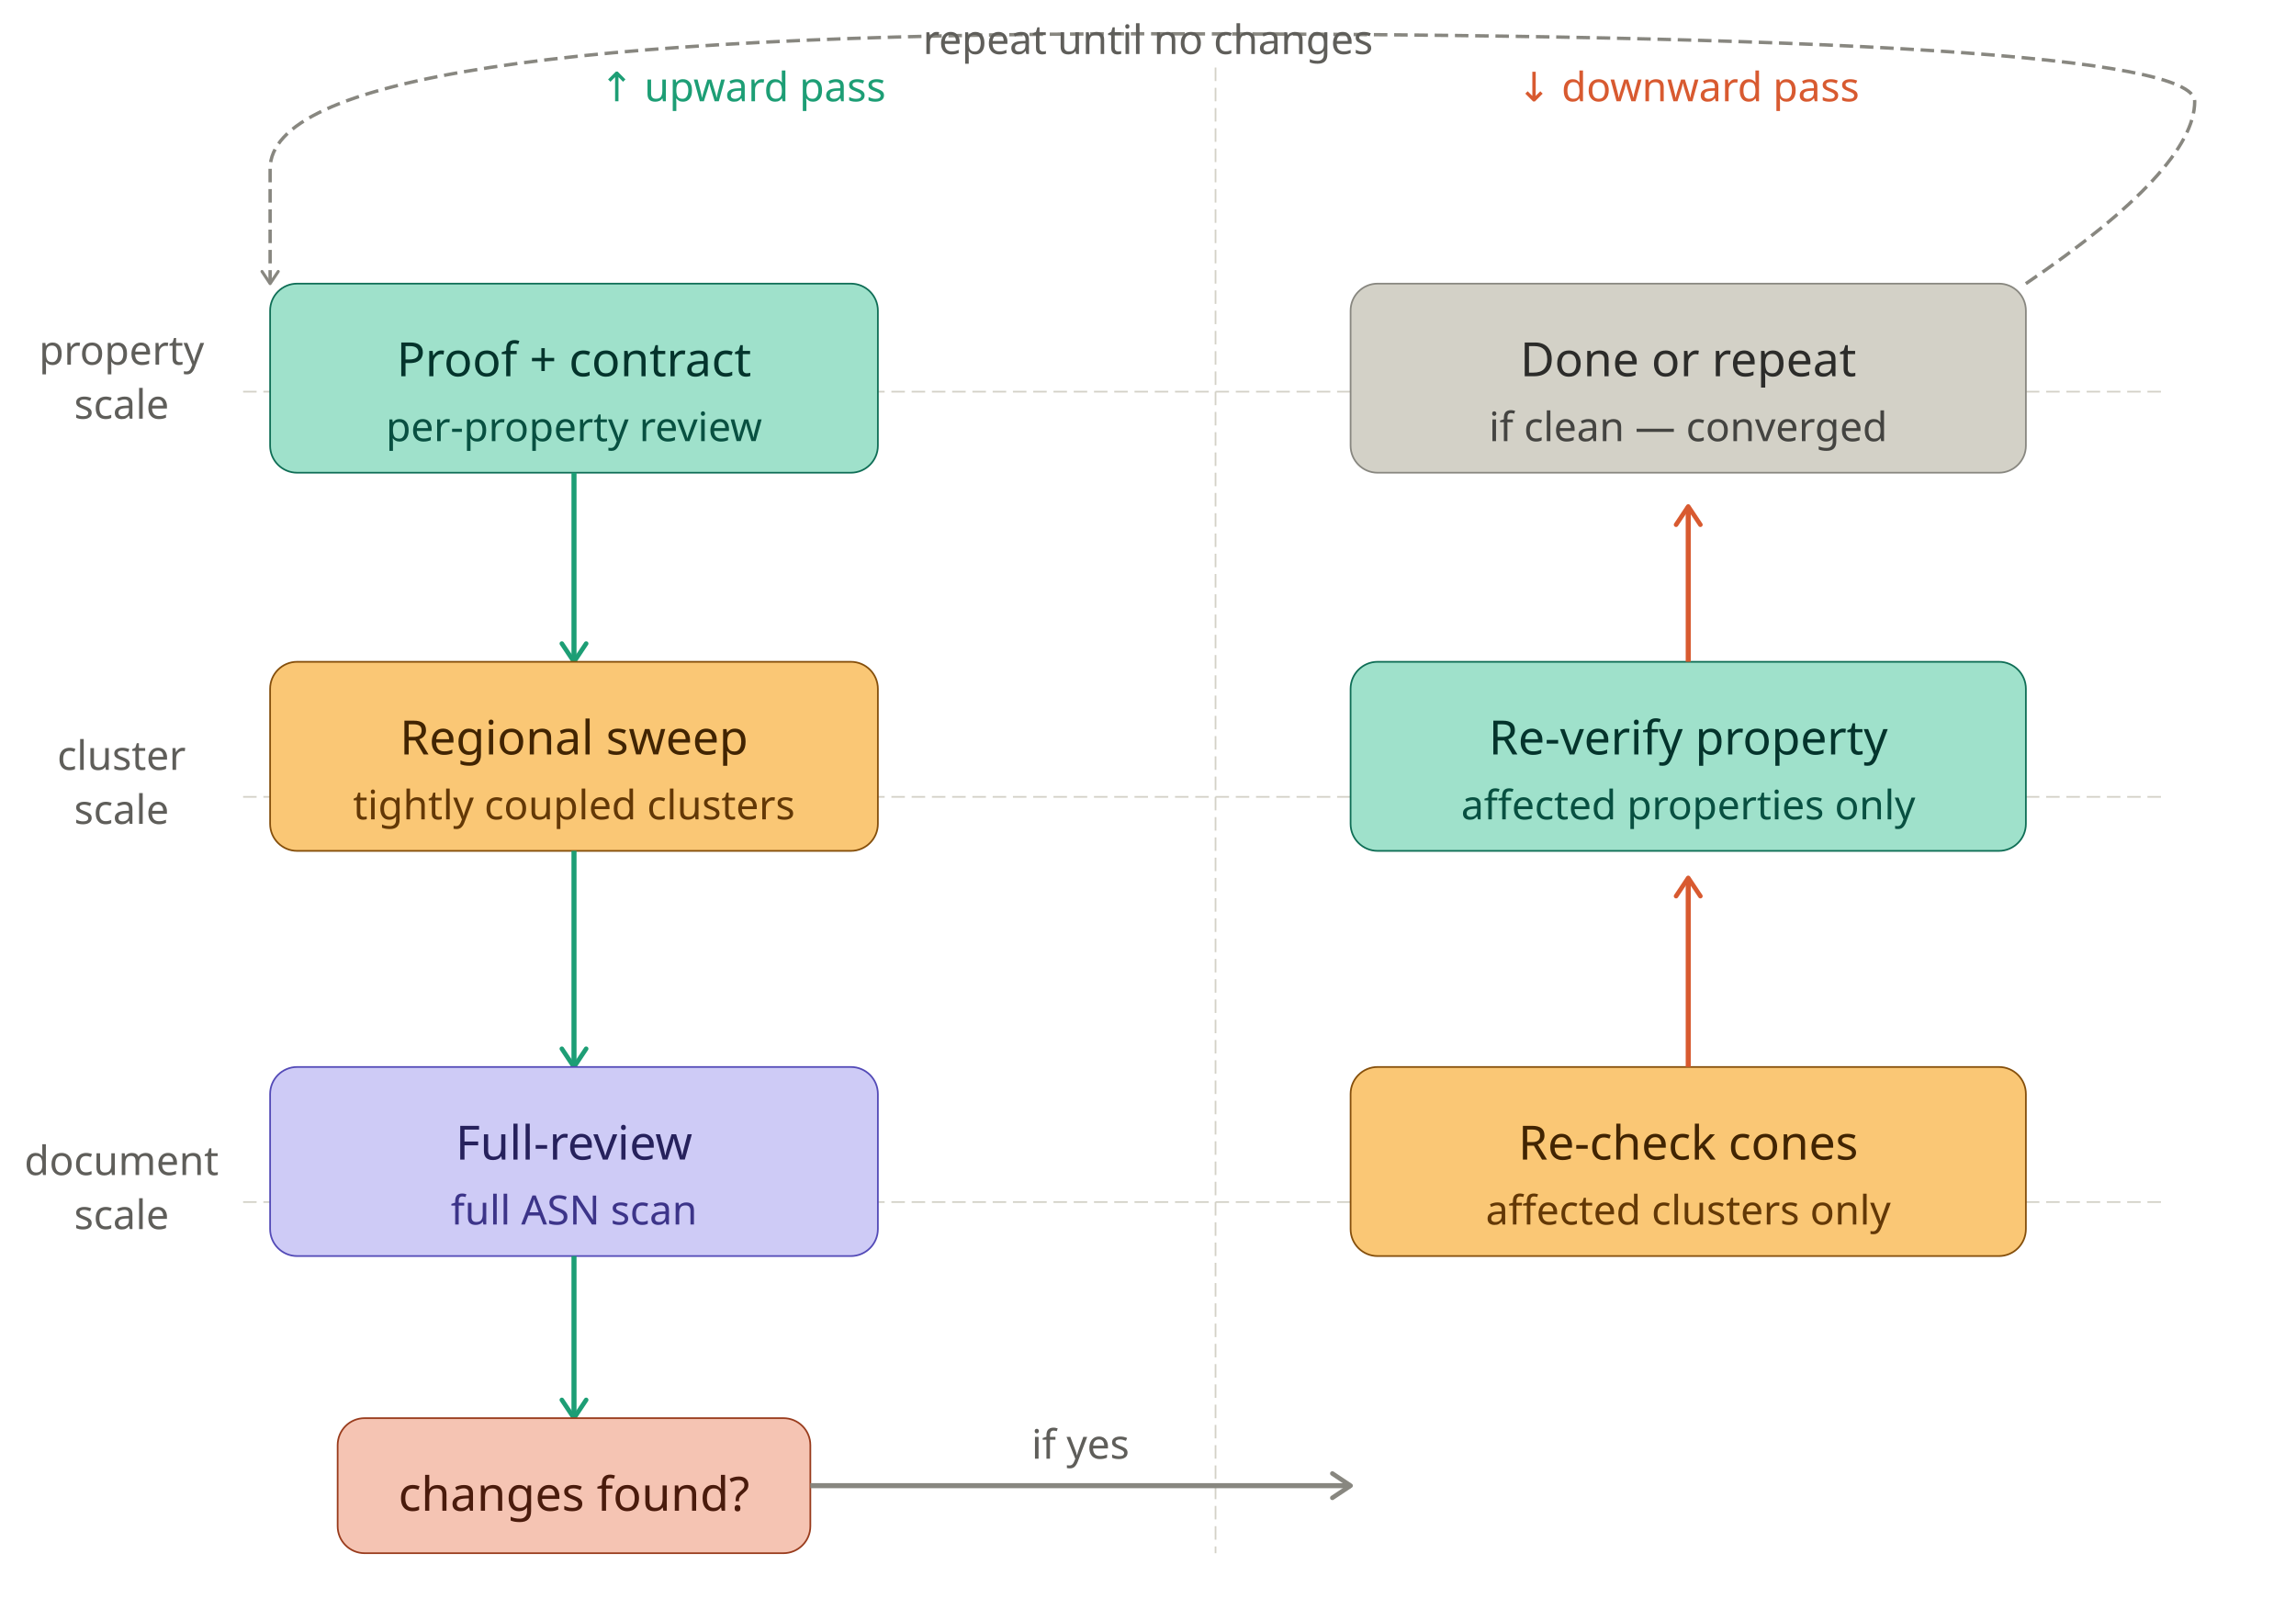
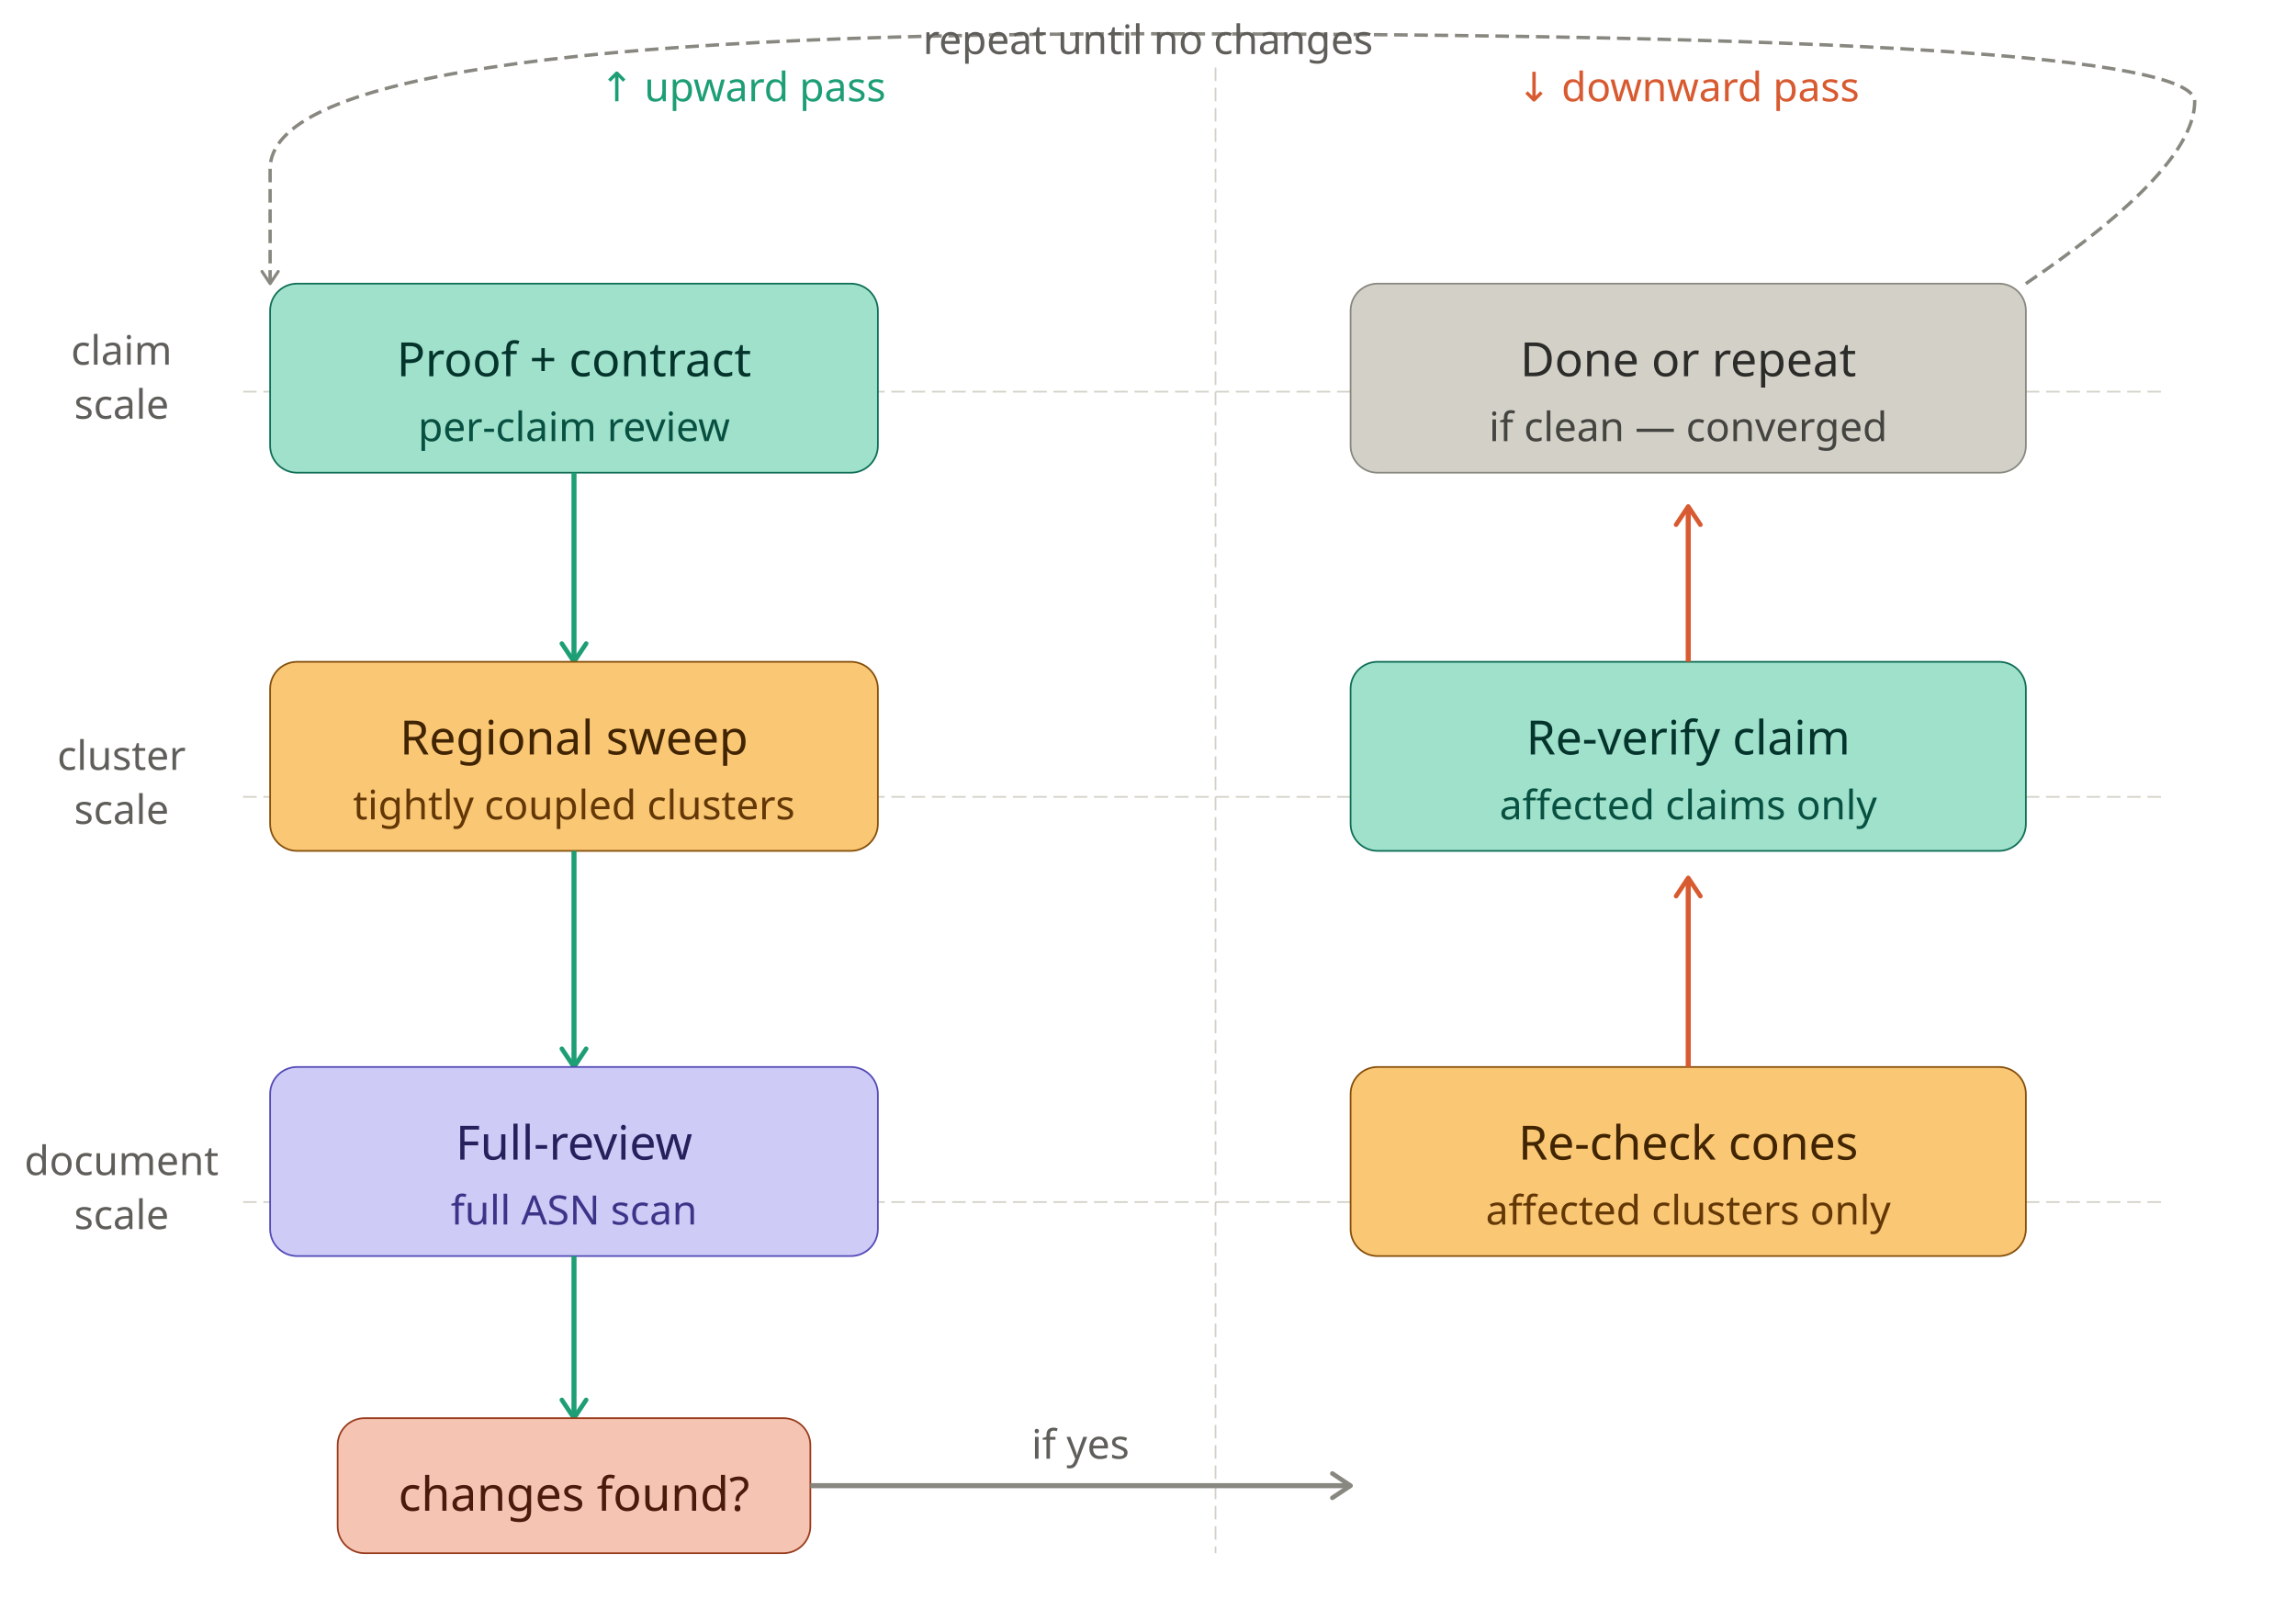
<svg xmlns="http://www.w3.org/2000/svg" width="100%" viewBox="0 0 680 480">
  <defs>
    <marker id="arrow" viewBox="0 0 10 10" refX="8" refY="5" markerWidth="6" markerHeight="6" orient="auto-start-reverse">
      <path d="M2 1L8 5L2 9" fill="none" stroke="#888780" stroke-width="1.5" stroke-linecap="round" stroke-linejoin="round" />
    </marker>
    <marker id="arrow-green" viewBox="0 0 10 10" refX="8" refY="5" markerWidth="6" markerHeight="6" orient="auto-start-reverse">
      <path d="M2 1L8 5L2 9" fill="none" stroke="#1D9E75" stroke-width="1.5" stroke-linecap="round" stroke-linejoin="round" />
    </marker>
    <marker id="arrow-red" viewBox="0 0 10 10" refX="8" refY="5" markerWidth="6" markerHeight="6" orient="auto-start-reverse">
      <path d="M2 1L8 5L2 9" fill="none" stroke="#D85A30" stroke-width="1.5" stroke-linecap="round" stroke-linejoin="round" />
    </marker>
  </defs>
-   <text font-family="sans-serif" font-size="12" fill="#5F5E5A" x="36" y="108" text-anchor="middle">property</text>
+   <text font-family="sans-serif" font-size="12" fill="#5F5E5A" x="36" y="108" text-anchor="middle">claim</text>
  <text font-family="sans-serif" font-size="12" fill="#5F5E5A" x="36" y="124" text-anchor="middle">scale</text>
  <text font-family="sans-serif" font-size="12" fill="#5F5E5A" x="36" y="228" text-anchor="middle">cluster</text>
  <text font-family="sans-serif" font-size="12" fill="#5F5E5A" x="36" y="244" text-anchor="middle">scale</text>
  <text font-family="sans-serif" font-size="12" fill="#5F5E5A" x="36" y="348" text-anchor="middle">document</text>
  <text font-family="sans-serif" font-size="12" fill="#5F5E5A" x="36" y="364" text-anchor="middle">scale</text>
  <line x1="72" y1="116" x2="640" y2="116" stroke="#D3D1C7" stroke-width="0.5" stroke-dasharray="4 2" />
  <line x1="72" y1="236" x2="640" y2="236" stroke="#D3D1C7" stroke-width="0.5" stroke-dasharray="4 2" />
  <line x1="72" y1="356" x2="640" y2="356" stroke="#D3D1C7" stroke-width="0.5" stroke-dasharray="4 2" />
  <text font-family="sans-serif" font-size="12" fill="#1D9E75" x="220" y="30" text-anchor="middle">↑ upward pass</text>
  <text font-family="sans-serif" font-size="12" fill="#D85A30" x="500" y="30" text-anchor="middle">↓ downward pass</text>
  <line x1="360" y1="20" x2="360" y2="460" stroke="#D3D1C7" stroke-width="0.5" stroke-dasharray="4 2" />
  <rect x="80" y="84" width="180" height="56" rx="8" fill="#9FE1CB" stroke="#0F6E56" stroke-width="0.5" />
  <text font-family="sans-serif" font-size="14" font-weight="500" fill="#04342C" x="170" y="106" text-anchor="middle" dominant-baseline="central">Proof + contract</text>
-   <text font-family="sans-serif" font-size="12" fill="#085041" x="170" y="126" text-anchor="middle" dominant-baseline="central">per-property review</text>
+   <text font-family="sans-serif" font-size="12" fill="#085041" x="170" y="126" text-anchor="middle" dominant-baseline="central">per-claim review</text>
  <line x1="170" y1="140" x2="170" y2="196" stroke="#1D9E75" stroke-width="1.5" marker-end="url(#arrow-green)" />
  <rect x="80" y="196" width="180" height="56" rx="8" fill="#FAC775" stroke="#854F0B" stroke-width="0.5" />
  <text font-family="sans-serif" font-size="14" font-weight="500" fill="#412402" x="170" y="218" text-anchor="middle" dominant-baseline="central">Regional sweep</text>
  <text font-family="sans-serif" font-size="12" fill="#633806" x="170" y="238" text-anchor="middle" dominant-baseline="central">tightly coupled clusters</text>
  <line x1="170" y1="252" x2="170" y2="316" stroke="#1D9E75" stroke-width="1.5" marker-end="url(#arrow-green)" />
  <rect x="80" y="316" width="180" height="56" rx="8" fill="#CECBF6" stroke="#534AB7" stroke-width="0.5" />
  <text font-family="sans-serif" font-size="14" font-weight="500" fill="#26215C" x="170" y="338" text-anchor="middle" dominant-baseline="central">Full-review</text>
  <text font-family="sans-serif" font-size="12" fill="#3C3489" x="170" y="358" text-anchor="middle" dominant-baseline="central">full ASN scan</text>
  <line x1="170" y1="372" x2="170" y2="420" stroke="#1D9E75" stroke-width="1.5" marker-end="url(#arrow-green)" />
  <rect x="100" y="420" width="140" height="40" rx="8" fill="#F5C4B3" stroke="#993C1D" stroke-width="0.5" />
  <text font-family="sans-serif" font-size="14" font-weight="500" fill="#4A1B0C" x="170" y="442" text-anchor="middle" dominant-baseline="central">changes found?</text>
  <line x1="240" y1="440" x2="400" y2="440" stroke="#888780" stroke-width="1.5" marker-end="url(#arrow)" />
  <text font-family="sans-serif" font-size="12" fill="#5F5E5A" x="320" y="432" text-anchor="middle">if yes</text>
  <rect x="400" y="316" width="200" height="56" rx="8" fill="#FAC775" stroke="#854F0B" stroke-width="0.5" />
  <text font-family="sans-serif" font-size="14" font-weight="500" fill="#412402" x="500" y="338" text-anchor="middle" dominant-baseline="central">Re-check cones</text>
  <text font-family="sans-serif" font-size="12" fill="#633806" x="500" y="358" text-anchor="middle" dominant-baseline="central">affected clusters only</text>
  <line x1="500" y1="316" x2="500" y2="260" stroke="#D85A30" stroke-width="1.5" marker-end="url(#arrow-red)" />
  <rect x="400" y="196" width="200" height="56" rx="8" fill="#9FE1CB" stroke="#0F6E56" stroke-width="0.5" />
-   <text font-family="sans-serif" font-size="14" font-weight="500" fill="#04342C" x="500" y="218" text-anchor="middle" dominant-baseline="central">Re-verify property</text>
-   <text font-family="sans-serif" font-size="12" fill="#085041" x="500" y="238" text-anchor="middle" dominant-baseline="central">affected properties only</text>
+   <text font-family="sans-serif" font-size="14" font-weight="500" fill="#04342C" x="500" y="218" text-anchor="middle" dominant-baseline="central">Re-verify claim</text>
+   <text font-family="sans-serif" font-size="12" fill="#085041" x="500" y="238" text-anchor="middle" dominant-baseline="central">affected claims only</text>
  <line x1="500" y1="196" x2="500" y2="150" stroke="#D85A30" stroke-width="1.5" marker-end="url(#arrow-red)" />
  <rect x="400" y="84" width="200" height="56" rx="8" fill="#D3D1C7" stroke="#888780" stroke-width="0.5" />
  <text font-family="sans-serif" font-size="14" font-weight="500" fill="#2C2C2A" x="500" y="106" text-anchor="middle" dominant-baseline="central">Done or repeat</text>
  <text font-family="sans-serif" font-size="12" fill="#444441" x="500" y="126" text-anchor="middle" dominant-baseline="central">if clean — converged</text>
  <path d="M 600 84 Q 650 50 650 30 Q 650 10 340 10 Q 80 10 80 50 Q 80 70 80 84" fill="none" stroke="#888780" stroke-width="1" stroke-dasharray="4 2" marker-end="url(#arrow)" />
  <text font-family="sans-serif" font-size="12" fill="#5F5E5A" x="340" y="16" text-anchor="middle">repeat until no changes</text>
</svg>
